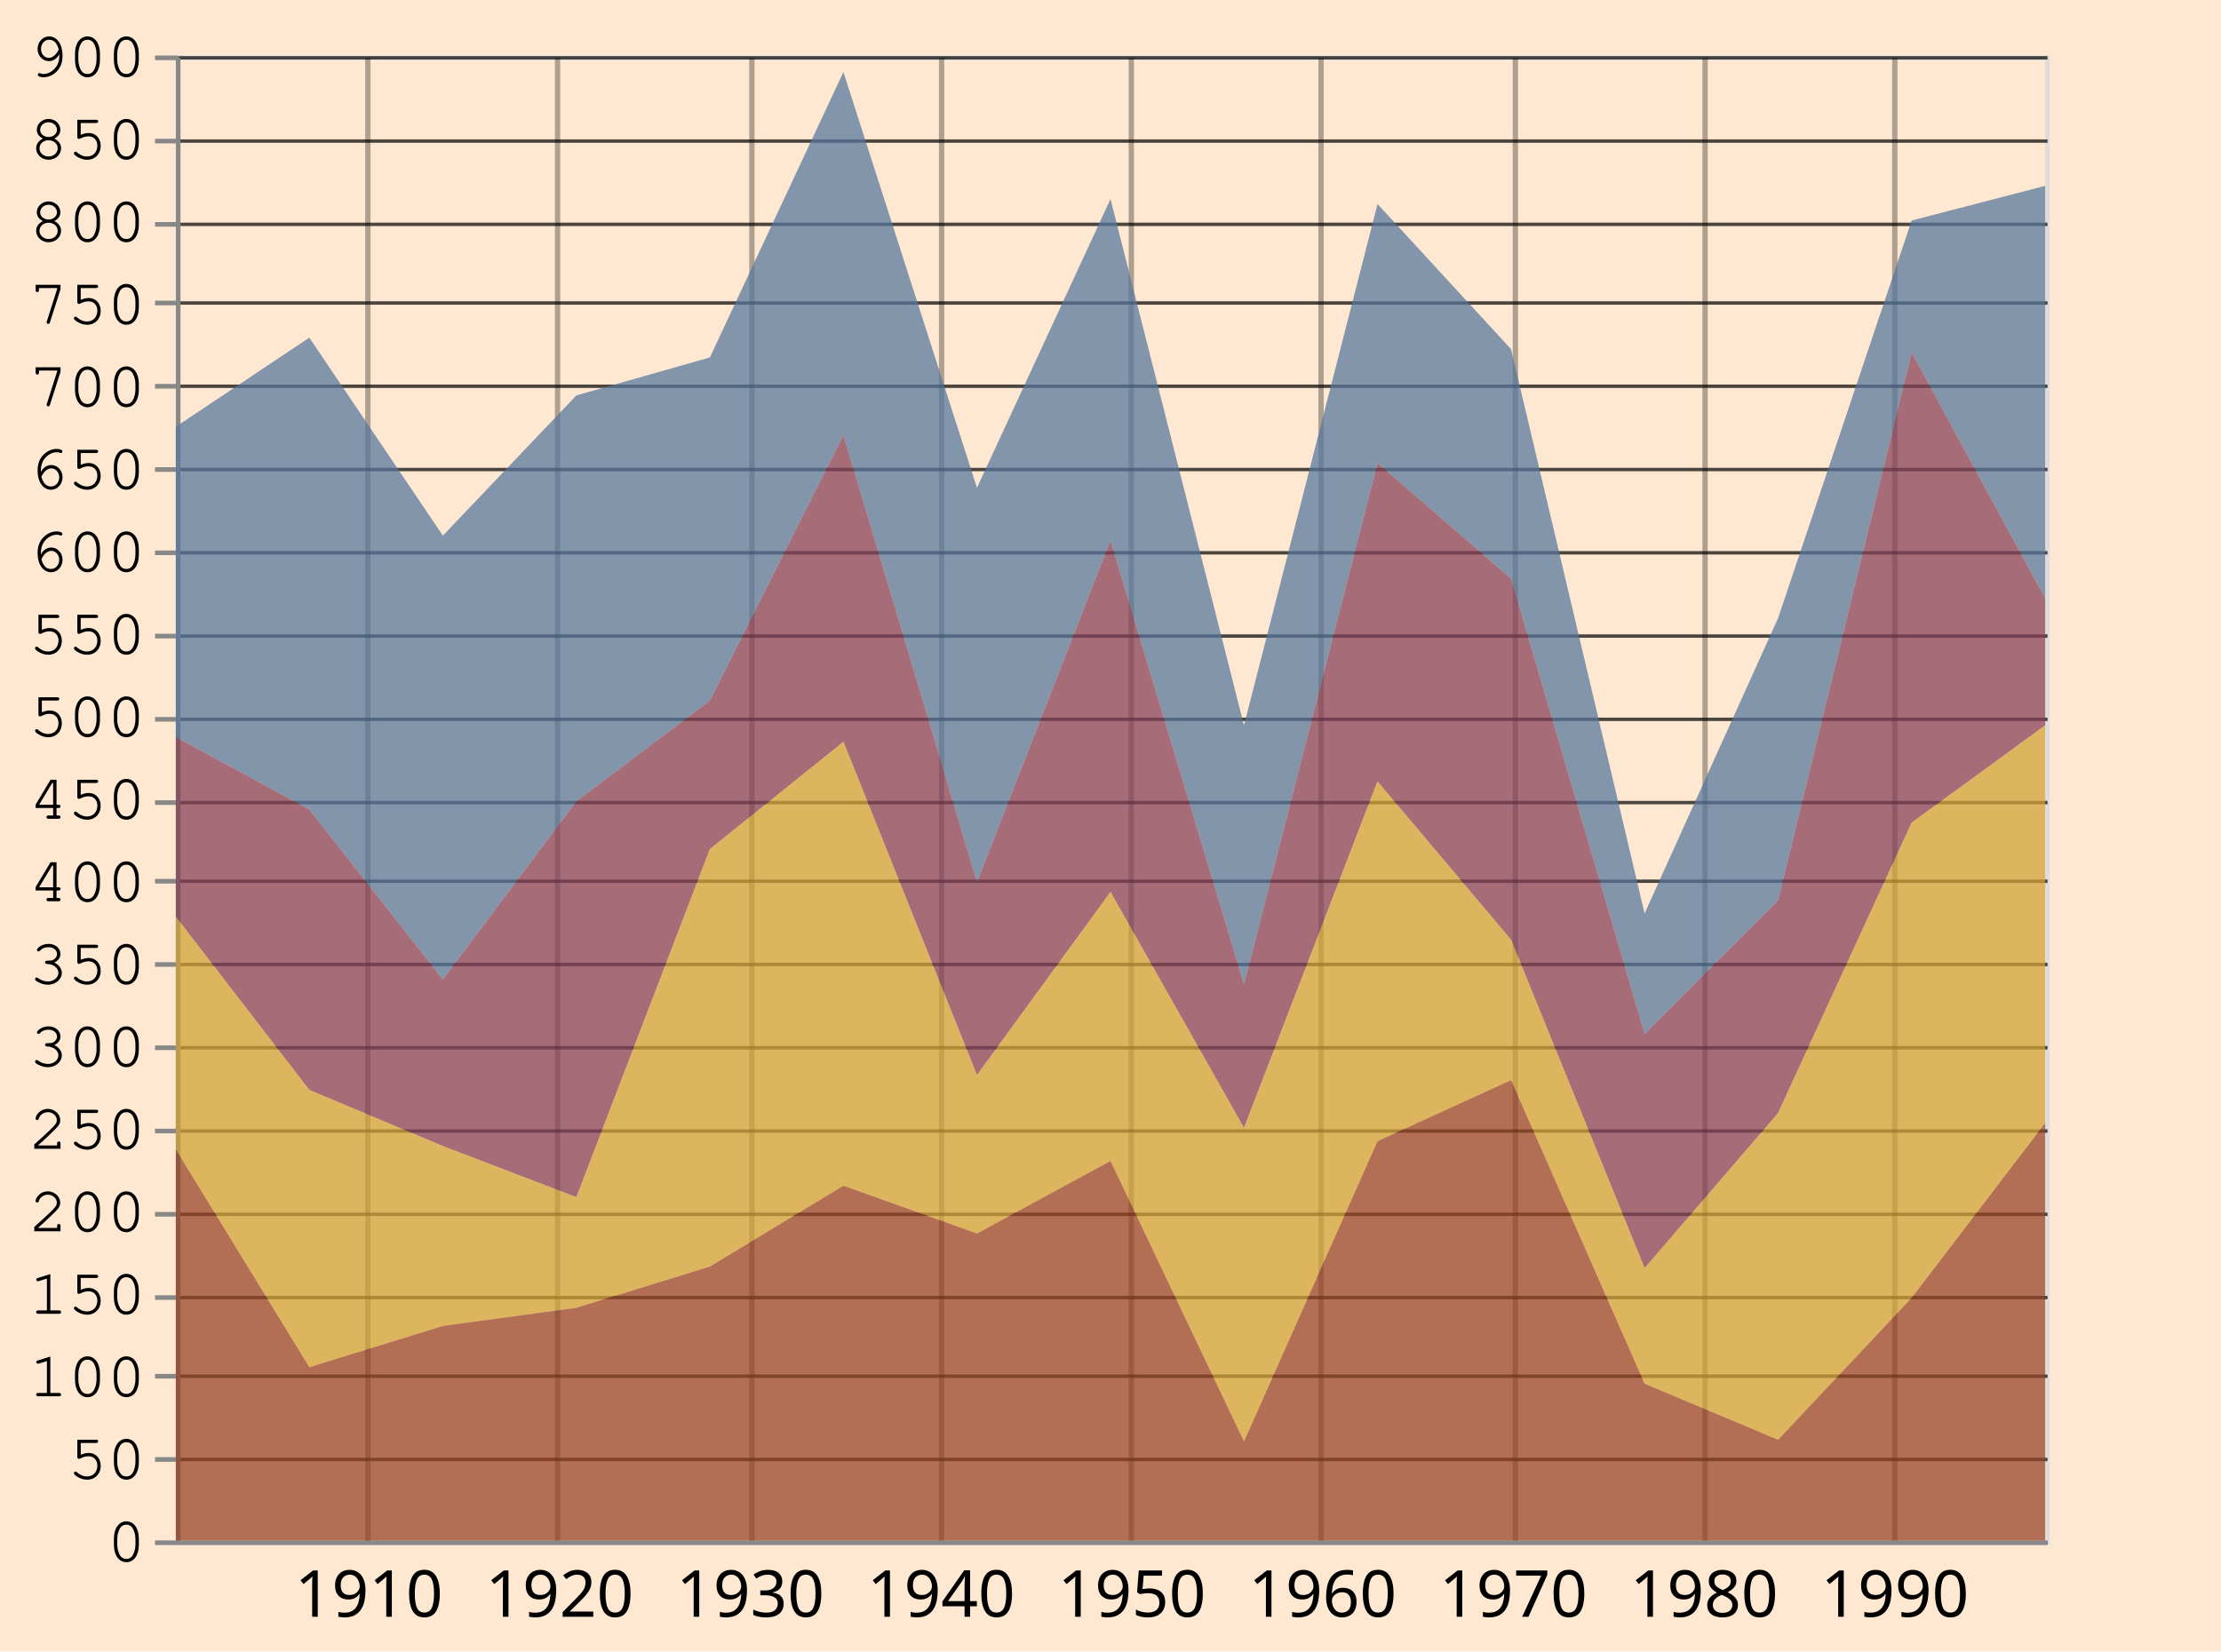
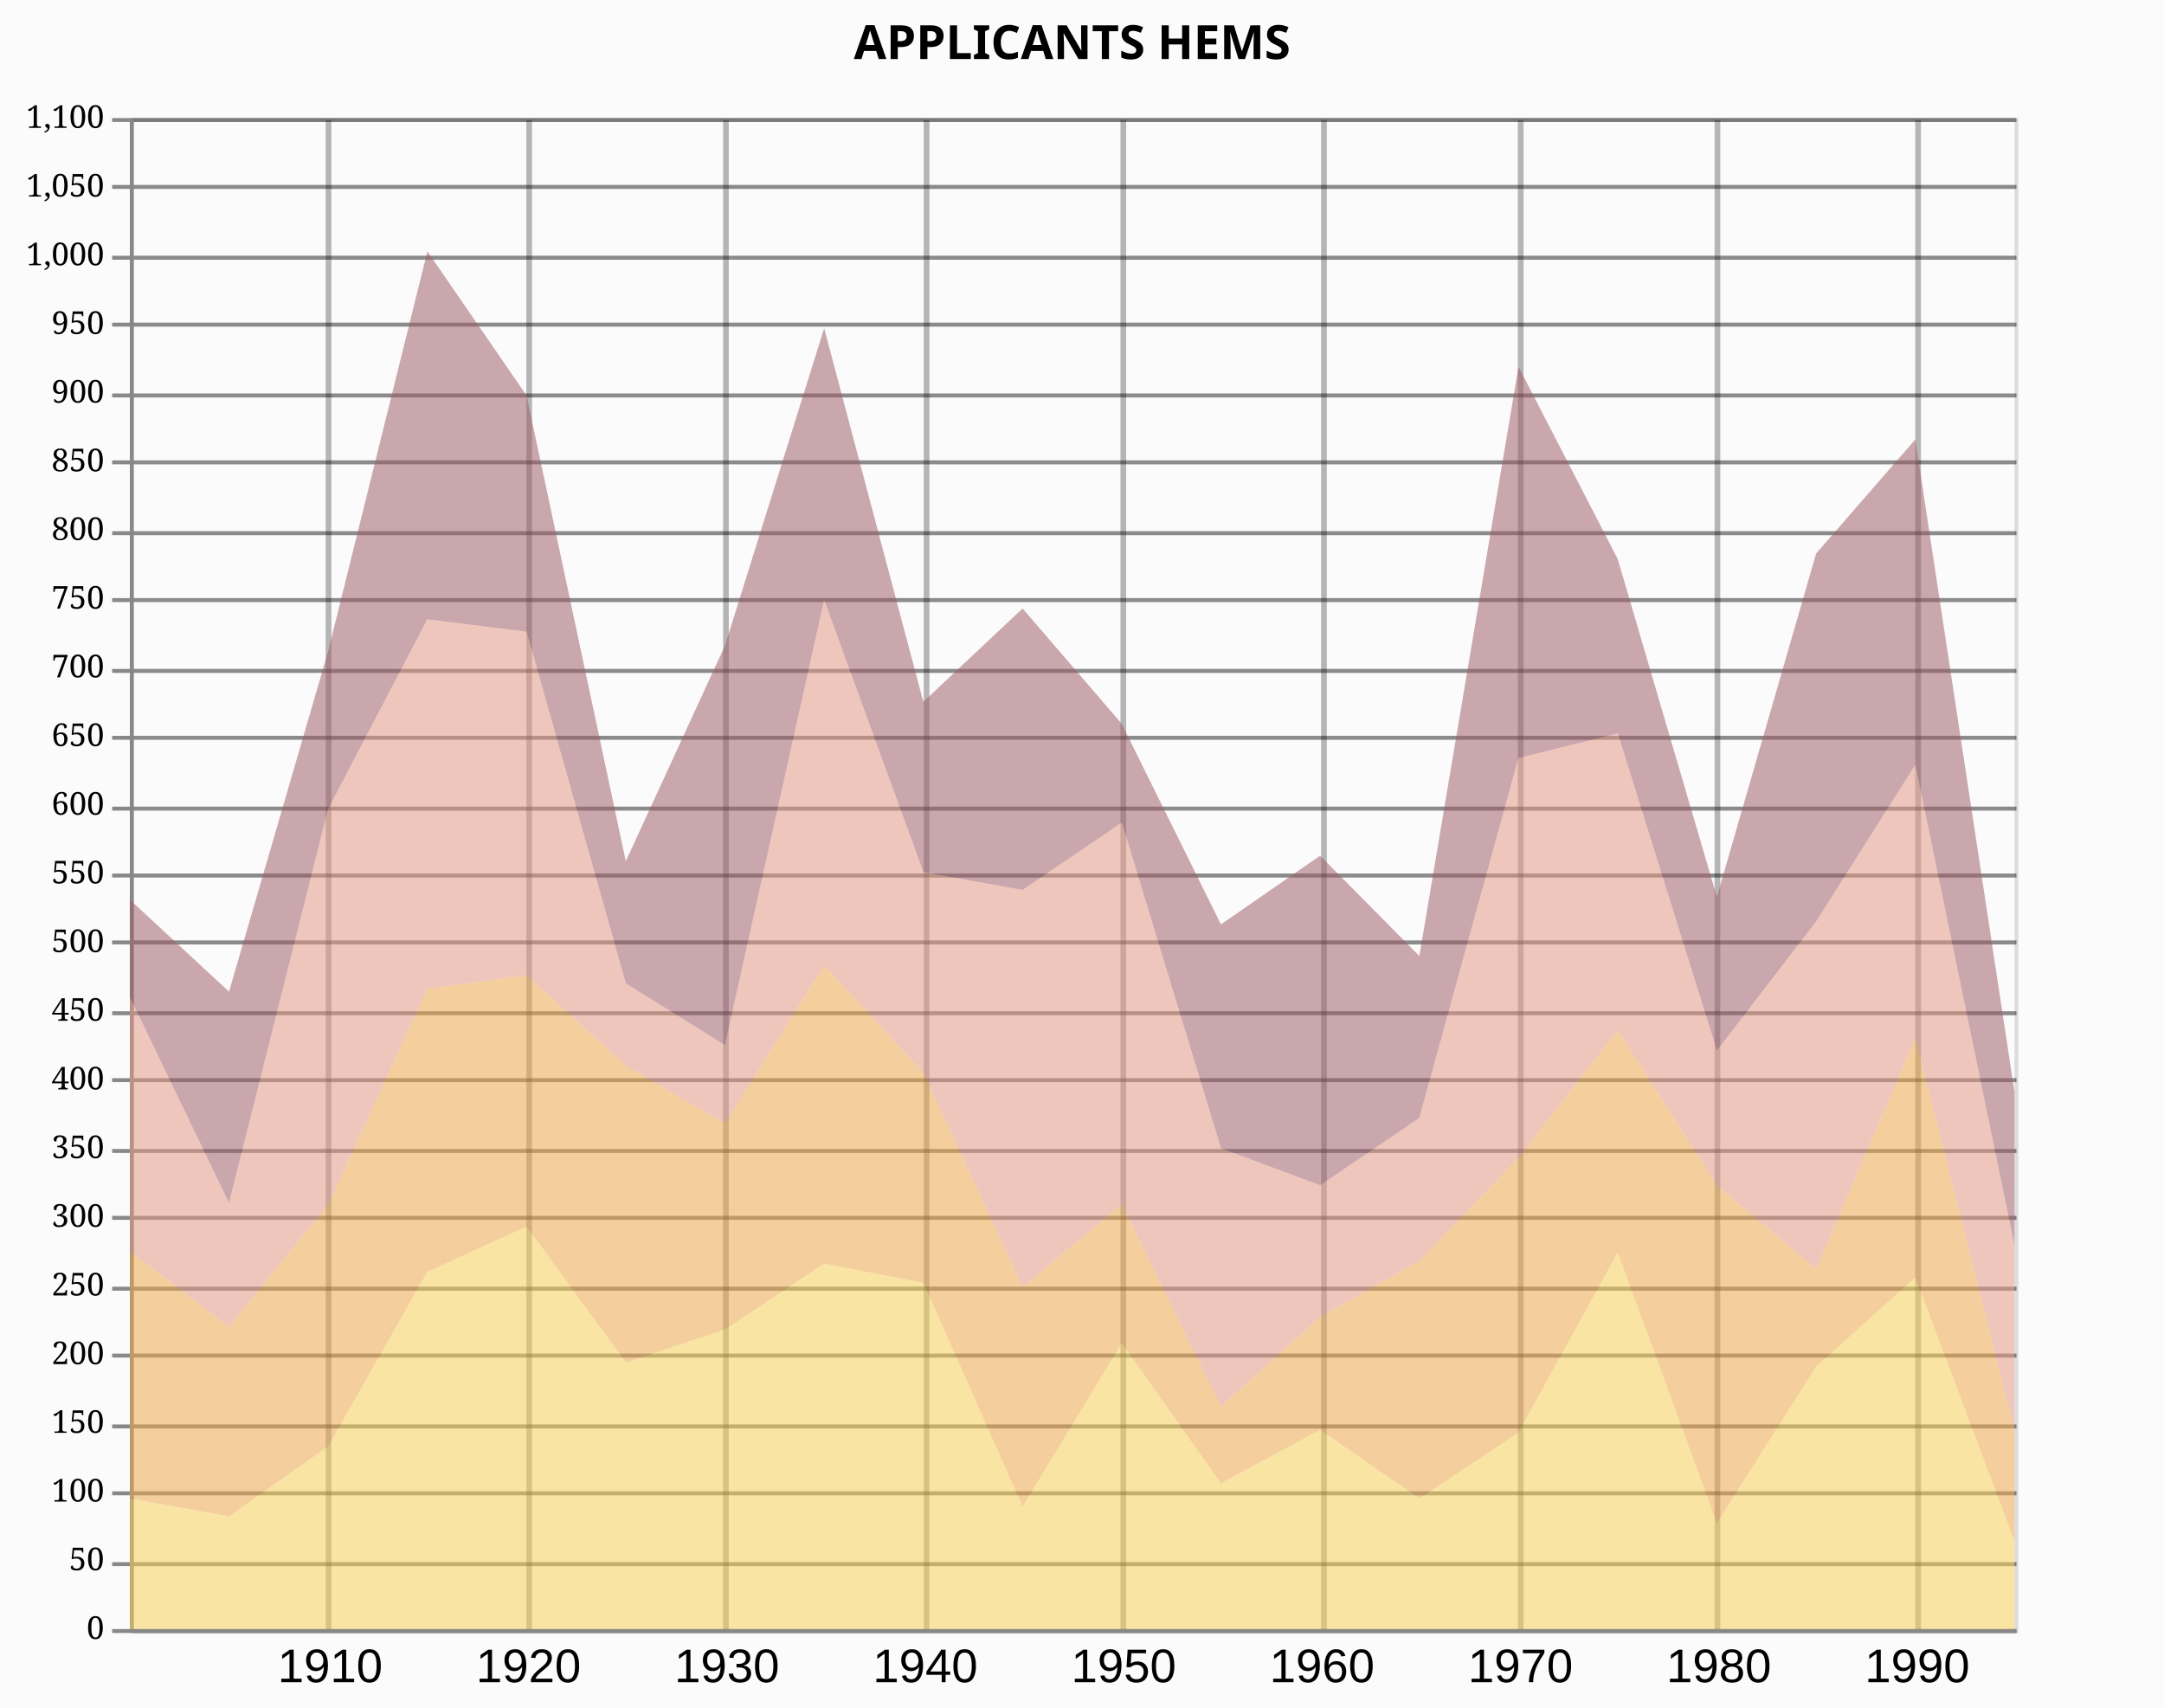
- <svg xmlns="http://www.w3.org/2000/svg" class="marks" width="480" height="357" viewBox="0 0 480 357" version="1.1">
-   <rect width="480" height="357" style="fill: #ffe8d1;" />
-   <g transform="translate(38,12)">
+ <svg xmlns="http://www.w3.org/2000/svg" class="marks" width="550" height="434" viewBox="0 0 550 434" version="1.1">
+   <rect width="550" height="434" style="fill: #fbfbfb;" />
+   <g transform="translate(33,30)">
    <g class="mark-group role-frame root">
      <g transform="translate(0,0)">
-         <path class="background" d="M0.5,0.5h404v321h-404Z" style="fill: none; stroke: #ddd;" />
+         <path class="background" d="M0.5,0.5h479v384h-479Z" style="fill: none; stroke: #ddd;" />
        <g>
          <g class="mark-group role-axis">
-             <g transform="translate(0.5,321.5)">
+             <g transform="translate(0.5,384.5)">
              <path class="background" d="M0,0h0v0h0Z" style="pointer-events: none; fill: none;" />
              <g>
                <g class="mark-rule role-axis-grid" style="pointer-events: none;">
-                   <line transform="translate(41,-321)" x2="0" y2="321" style="fill: none; stroke: #000000; stroke-opacity: 0.313; stroke-width: 1.153; opacity: 1;" />
-                   <line transform="translate(82,-321)" x2="0" y2="321" style="fill: none; stroke: #000000; stroke-opacity: 0.313; stroke-width: 1.153; opacity: 1;" />
-                   <line transform="translate(124,-321)" x2="0" y2="321" style="fill: none; stroke: #000000; stroke-opacity: 0.313; stroke-width: 1.153; opacity: 1;" />
-                   <line transform="translate(165,-321)" x2="0" y2="321" style="fill: none; stroke: #000000; stroke-opacity: 0.313; stroke-width: 1.153; opacity: 1;" />
-                   <line transform="translate(206,-321)" x2="0" y2="321" style="fill: none; stroke: #000000; stroke-opacity: 0.313; stroke-width: 1.153; opacity: 1;" />
-                   <line transform="translate(247,-321)" x2="0" y2="321" style="fill: none; stroke: #000000; stroke-opacity: 0.313; stroke-width: 1.153; opacity: 1;" />
-                   <line transform="translate(289,-321)" x2="0" y2="321" style="fill: none; stroke: #000000; stroke-opacity: 0.313; stroke-width: 1.153; opacity: 1;" />
-                   <line transform="translate(330,-321)" x2="0" y2="321" style="fill: none; stroke: #000000; stroke-opacity: 0.313; stroke-width: 1.153; opacity: 1;" />
-                   <line transform="translate(371,-321)" x2="0" y2="321" style="fill: none; stroke: #000000; stroke-opacity: 0.313; stroke-width: 1.153; opacity: 1;" />
+                   <line transform="translate(50,-384)" x2="0" y2="384" style="fill: none; stroke: #000000; stroke-opacity: 0.281; stroke-width: 1.451; opacity: 1;" />
+                   <line transform="translate(101,-384)" x2="0" y2="384" style="fill: none; stroke: #000000; stroke-opacity: 0.281; stroke-width: 1.451; opacity: 1;" />
+                   <line transform="translate(151,-384)" x2="0" y2="384" style="fill: none; stroke: #000000; stroke-opacity: 0.281; stroke-width: 1.451; opacity: 1;" />
+                   <line transform="translate(202,-384)" x2="0" y2="384" style="fill: none; stroke: #000000; stroke-opacity: 0.281; stroke-width: 1.451; opacity: 1;" />
+                   <line transform="translate(252,-384)" x2="0" y2="384" style="fill: none; stroke: #000000; stroke-opacity: 0.281; stroke-width: 1.451; opacity: 1;" />
+                   <line transform="translate(303,-384)" x2="0" y2="384" style="fill: none; stroke: #000000; stroke-opacity: 0.281; stroke-width: 1.451; opacity: 1;" />
+                   <line transform="translate(353,-384)" x2="0" y2="384" style="fill: none; stroke: #000000; stroke-opacity: 0.281; stroke-width: 1.451; opacity: 1;" />
+                   <line transform="translate(403,-384)" x2="0" y2="384" style="fill: none; stroke: #000000; stroke-opacity: 0.281; stroke-width: 1.451; opacity: 1;" />
+                   <line transform="translate(454,-384)" x2="0" y2="384" style="fill: none; stroke: #000000; stroke-opacity: 0.281; stroke-width: 1.451; opacity: 1;" />
                </g>
              </g>
              <path class="foreground" d="" style="pointer-events: none; display: none; fill: none;" />
            </g>
          </g>
          <g class="mark-group role-axis">
            <g transform="translate(0.5,0.5)">
              <path class="background" d="M0,0h0v0h0Z" style="pointer-events: none; fill: none;" />
              <g>
                <g class="mark-rule role-axis-grid" style="pointer-events: none;">
-                   <line transform="translate(0,321)" x2="404" y2="0" style="fill: none; stroke: #000000; stroke-opacity: 0.702; stroke-width: 0.735; opacity: 1;" />
-                   <line transform="translate(0,303)" x2="404" y2="0" style="fill: none; stroke: #000000; stroke-opacity: 0.702; stroke-width: 0.735; opacity: 1;" />
-                   <line transform="translate(0,285)" x2="404" y2="0" style="fill: none; stroke: #000000; stroke-opacity: 0.702; stroke-width: 0.735; opacity: 1;" />
-                   <line transform="translate(0,268)" x2="404" y2="0" style="fill: none; stroke: #000000; stroke-opacity: 0.702; stroke-width: 0.735; opacity: 1;" />
-                   <line transform="translate(0,250)" x2="404" y2="0" style="fill: none; stroke: #000000; stroke-opacity: 0.702; stroke-width: 0.735; opacity: 1;" />
-                   <line transform="translate(0,232)" x2="404" y2="0" style="fill: none; stroke: #000000; stroke-opacity: 0.702; stroke-width: 0.735; opacity: 1;" />
-                   <line transform="translate(0,214)" x2="404" y2="0" style="fill: none; stroke: #000000; stroke-opacity: 0.702; stroke-width: 0.735; opacity: 1;" />
-                   <line transform="translate(0,196)" x2="404" y2="0" style="fill: none; stroke: #000000; stroke-opacity: 0.702; stroke-width: 0.735; opacity: 1;" />
-                   <line transform="translate(0,178)" x2="404" y2="0" style="fill: none; stroke: #000000; stroke-opacity: 0.702; stroke-width: 0.735; opacity: 1;" />
-                   <line transform="translate(0,161)" x2="404" y2="0" style="fill: none; stroke: #000000; stroke-opacity: 0.702; stroke-width: 0.735; opacity: 1;" />
-                   <line transform="translate(0,143)" x2="404" y2="0" style="fill: none; stroke: #000000; stroke-opacity: 0.702; stroke-width: 0.735; opacity: 1;" />
-                   <line transform="translate(0,125)" x2="404" y2="0" style="fill: none; stroke: #000000; stroke-opacity: 0.702; stroke-width: 0.735; opacity: 1;" />
-                   <line transform="translate(0,107)" x2="404" y2="0" style="fill: none; stroke: #000000; stroke-opacity: 0.702; stroke-width: 0.735; opacity: 1;" />
-                   <line transform="translate(0,89)" x2="404" y2="0" style="fill: none; stroke: #000000; stroke-opacity: 0.702; stroke-width: 0.735; opacity: 1;" />
-                   <line transform="translate(0,71)" x2="404" y2="0" style="fill: none; stroke: #000000; stroke-opacity: 0.702; stroke-width: 0.735; opacity: 1;" />
-                   <line transform="translate(0,53)" x2="404" y2="0" style="fill: none; stroke: #000000; stroke-opacity: 0.702; stroke-width: 0.735; opacity: 1;" />
-                   <line transform="translate(0,36)" x2="404" y2="0" style="fill: none; stroke: #000000; stroke-opacity: 0.702; stroke-width: 0.735; opacity: 1;" />
-                   <line transform="translate(0,18)" x2="404" y2="0" style="fill: none; stroke: #000000; stroke-opacity: 0.702; stroke-width: 0.735; opacity: 1;" />
-                   <line transform="translate(0,0)" x2="404" y2="0" style="fill: none; stroke: #000000; stroke-opacity: 0.702; stroke-width: 0.735; opacity: 1;" />
-                 </g>
-               </g>
-               <path class="foreground" d="" style="pointer-events: none; display: none; fill: none;" />
-             </g>
-           </g>
-           <g class="mark-group role-axis">
-             <g transform="translate(0.5,321.5)">
+                   <line transform="translate(0,384)" x2="479" y2="0" style="fill: none; stroke: #000000; stroke-opacity: 0.447; stroke-width: 1.022; opacity: 1;" />
+                   <line transform="translate(0,367)" x2="479" y2="0" style="fill: none; stroke: #000000; stroke-opacity: 0.447; stroke-width: 1.022; opacity: 1;" />
+                   <line transform="translate(0,349)" x2="479" y2="0" style="fill: none; stroke: #000000; stroke-opacity: 0.447; stroke-width: 1.022; opacity: 1;" />
+                   <line transform="translate(0,332)" x2="479" y2="0" style="fill: none; stroke: #000000; stroke-opacity: 0.447; stroke-width: 1.022; opacity: 1;" />
+                   <line transform="translate(0,314)" x2="479" y2="0" style="fill: none; stroke: #000000; stroke-opacity: 0.447; stroke-width: 1.022; opacity: 1;" />
+                   <line transform="translate(0,297)" x2="479" y2="0" style="fill: none; stroke: #000000; stroke-opacity: 0.447; stroke-width: 1.022; opacity: 1;" />
+                   <line transform="translate(0,279)" x2="479" y2="0" style="fill: none; stroke: #000000; stroke-opacity: 0.447; stroke-width: 1.022; opacity: 1;" />
+                   <line transform="translate(0,262)" x2="479" y2="0" style="fill: none; stroke: #000000; stroke-opacity: 0.447; stroke-width: 1.022; opacity: 1;" />
+                   <line transform="translate(0,244)" x2="479" y2="0" style="fill: none; stroke: #000000; stroke-opacity: 0.447; stroke-width: 1.022; opacity: 1;" />
+                   <line transform="translate(0,227)" x2="479" y2="0" style="fill: none; stroke: #000000; stroke-opacity: 0.447; stroke-width: 1.022; opacity: 1;" />
+                   <line transform="translate(0,209)" x2="479" y2="0" style="fill: none; stroke: #000000; stroke-opacity: 0.447; stroke-width: 1.022; opacity: 1;" />
+                   <line transform="translate(0,192)" x2="479" y2="0" style="fill: none; stroke: #000000; stroke-opacity: 0.447; stroke-width: 1.022; opacity: 1;" />
+                   <line transform="translate(0,175)" x2="479" y2="0" style="fill: none; stroke: #000000; stroke-opacity: 0.447; stroke-width: 1.022; opacity: 1;" />
+                   <line transform="translate(0,157)" x2="479" y2="0" style="fill: none; stroke: #000000; stroke-opacity: 0.447; stroke-width: 1.022; opacity: 1;" />
+                   <line transform="translate(0,140)" x2="479" y2="0" style="fill: none; stroke: #000000; stroke-opacity: 0.447; stroke-width: 1.022; opacity: 1;" />
+                   <line transform="translate(0,122)" x2="479" y2="0" style="fill: none; stroke: #000000; stroke-opacity: 0.447; stroke-width: 1.022; opacity: 1;" />
+                   <line transform="translate(0,105)" x2="479" y2="0" style="fill: none; stroke: #000000; stroke-opacity: 0.447; stroke-width: 1.022; opacity: 1;" />
+                   <line transform="translate(0,87)" x2="479" y2="0" style="fill: none; stroke: #000000; stroke-opacity: 0.447; stroke-width: 1.022; opacity: 1;" />
+                   <line transform="translate(0,70)" x2="479" y2="0" style="fill: none; stroke: #000000; stroke-opacity: 0.447; stroke-width: 1.022; opacity: 1;" />
+                   <line transform="translate(0,52)" x2="479" y2="0" style="fill: none; stroke: #000000; stroke-opacity: 0.447; stroke-width: 1.022; opacity: 1;" />
+                   <line transform="translate(0,35)" x2="479" y2="0" style="fill: none; stroke: #000000; stroke-opacity: 0.447; stroke-width: 1.022; opacity: 1;" />
+                   <line transform="translate(0,17)" x2="479" y2="0" style="fill: none; stroke: #000000; stroke-opacity: 0.447; stroke-width: 1.022; opacity: 1;" />
+                   <line transform="translate(0,0)" x2="479" y2="0" style="fill: none; stroke: #000000; stroke-opacity: 0.447; stroke-width: 1.022; opacity: 1;" />
+                 </g>
+               </g>
+               <path class="foreground" d="" style="pointer-events: none; display: none; fill: none;" />
+             </g>
+           </g>
+           <g class="mark-group role-axis">
+             <g transform="translate(0.5,384.5)">
              <path class="background" d="M0,0h0v0h0Z" style="pointer-events: none; fill: none;" />
              <g>
                <g class="mark-text role-axis-label" style="pointer-events: none;">
-                   <text text-anchor="middle" transform="translate(41.21542,16)" style="font-family: Verdana; font-size: 14px; fill: #000; opacity: 1;">1910</text>
-                   <text text-anchor="middle" transform="translate(82.43461,16)" style="font-family: Verdana; font-size: 14px; fill: #000; opacity: 1;">1920</text>
-                   <text text-anchor="middle" transform="translate(123.6653,16)" style="font-family: Verdana; font-size: 14px; fill: #000; opacity: 1;">1930</text>
-                   <text text-anchor="middle" transform="translate(164.8847,16)" style="font-family: Verdana; font-size: 14px; fill: #000; opacity: 1;">1940</text>
-                   <text text-anchor="middle" transform="translate(206.1155,16)" style="font-family: Verdana; font-size: 14px; fill: #000; opacity: 1;">1950</text>
-                   <text text-anchor="middle" transform="translate(247.3351,16)" style="font-family: Verdana; font-size: 14px; fill: #000; opacity: 1;">1960</text>
-                   <text text-anchor="middle" transform="translate(288.5656,16)" style="font-family: Verdana; font-size: 14px; fill: #000; opacity: 1;">1970</text>
-                   <text text-anchor="middle" transform="translate(329.785,16)" style="font-family: Verdana; font-size: 14px; fill: #000; opacity: 1;">1980</text>
-                   <text text-anchor="middle" transform="translate(371.0157,16)" style="font-family: Verdana; font-size: 14px; fill: #000; opacity: 1;">1990</text>
+                   <text text-anchor="middle" transform="translate(50.41035,13)" style="font-family: Arial; font-size: 12px; fill: #000; opacity: 1;">1910</text>
+                   <text text-anchor="middle" transform="translate(100.8253,13)" style="font-family: Arial; font-size: 12px; fill: #000; opacity: 1;">1920</text>
+                   <text text-anchor="middle" transform="translate(151.2543,13)" style="font-family: Arial; font-size: 12px; fill: #000; opacity: 1;">1930</text>
+                   <text text-anchor="middle" transform="translate(201.6696,13)" style="font-family: Arial; font-size: 12px; fill: #000; opacity: 1;">1940</text>
+                   <text text-anchor="middle" transform="translate(252.0986,13)" style="font-family: Arial; font-size: 12px; fill: #000; opacity: 1;">1950</text>
+                   <text text-anchor="middle" transform="translate(302.5142,13)" style="font-family: Arial; font-size: 12px; fill: #000; opacity: 1;">1960</text>
+                   <text text-anchor="middle" transform="translate(352.9429,13)" style="font-family: Arial; font-size: 12px; fill: #000; opacity: 1;">1970</text>
+                   <text text-anchor="middle" transform="translate(403.3582,13)" style="font-family: Arial; font-size: 12px; fill: #000; opacity: 1;">1980</text>
+                   <text text-anchor="middle" transform="translate(453.7872,13)" style="font-family: Arial; font-size: 12px; fill: #000; opacity: 1;">1990</text>
                </g>
                <g class="mark-rule role-axis-domain" style="pointer-events: none;">
-                   <line transform="translate(0,0)" x2="404" y2="0" style="fill: none; stroke: #888; stroke-width: 1; opacity: 1;" />
+                   <line transform="translate(0,0)" x2="479" y2="0" style="fill: none; stroke: #888; stroke-width: 1; opacity: 1;" />
                </g>
              </g>
              <path class="foreground" d="" style="pointer-events: none; display: none; fill: none;" />
            </g>
          </g>
          <g class="mark-group role-axis">
            <g transform="translate(0.5,0.5)">
              <path class="background" d="M0,0h0v0h0Z" style="pointer-events: none; fill: none;" />
              <g>
                <g class="mark-rule role-axis-tick" style="pointer-events: none;">
-                   <line transform="translate(0,321)" x2="-5" y2="0" style="fill: none; stroke: #888; stroke-width: 1; opacity: 1;" />
-                   <line transform="translate(0,303)" x2="-5" y2="0" style="fill: none; stroke: #888; stroke-width: 1; opacity: 1;" />
-                   <line transform="translate(0,285)" x2="-5" y2="0" style="fill: none; stroke: #888; stroke-width: 1; opacity: 1;" />
-                   <line transform="translate(0,268)" x2="-5" y2="0" style="fill: none; stroke: #888; stroke-width: 1; opacity: 1;" />
-                   <line transform="translate(0,250)" x2="-5" y2="0" style="fill: none; stroke: #888; stroke-width: 1; opacity: 1;" />
-                   <line transform="translate(0,232)" x2="-5" y2="0" style="fill: none; stroke: #888; stroke-width: 1; opacity: 1;" />
-                   <line transform="translate(0,214)" x2="-5" y2="0" style="fill: none; stroke: #888; stroke-width: 1; opacity: 1;" />
-                   <line transform="translate(0,196)" x2="-5" y2="0" style="fill: none; stroke: #888; stroke-width: 1; opacity: 1;" />
-                   <line transform="translate(0,178)" x2="-5" y2="0" style="fill: none; stroke: #888; stroke-width: 1; opacity: 1;" />
-                   <line transform="translate(0,161)" x2="-5" y2="0" style="fill: none; stroke: #888; stroke-width: 1; opacity: 1;" />
-                   <line transform="translate(0,143)" x2="-5" y2="0" style="fill: none; stroke: #888; stroke-width: 1; opacity: 1;" />
-                   <line transform="translate(0,125)" x2="-5" y2="0" style="fill: none; stroke: #888; stroke-width: 1; opacity: 1;" />
-                   <line transform="translate(0,107)" x2="-5" y2="0" style="fill: none; stroke: #888; stroke-width: 1; opacity: 1;" />
-                   <line transform="translate(0,89)" x2="-5" y2="0" style="fill: none; stroke: #888; stroke-width: 1; opacity: 1;" />
-                   <line transform="translate(0,71)" x2="-5" y2="0" style="fill: none; stroke: #888; stroke-width: 1; opacity: 1;" />
-                   <line transform="translate(0,53)" x2="-5" y2="0" style="fill: none; stroke: #888; stroke-width: 1; opacity: 1;" />
-                   <line transform="translate(0,36)" x2="-5" y2="0" style="fill: none; stroke: #888; stroke-width: 1; opacity: 1;" />
-                   <line transform="translate(0,18)" x2="-5" y2="0" style="fill: none; stroke: #888; stroke-width: 1; opacity: 1;" />
+                   <line transform="translate(0,384)" x2="-5" y2="0" style="fill: none; stroke: #888; stroke-width: 1; opacity: 1;" />
+                   <line transform="translate(0,367)" x2="-5" y2="0" style="fill: none; stroke: #888; stroke-width: 1; opacity: 1;" />
+                   <line transform="translate(0,349)" x2="-5" y2="0" style="fill: none; stroke: #888; stroke-width: 1; opacity: 1;" />
+                   <line transform="translate(0,332)" x2="-5" y2="0" style="fill: none; stroke: #888; stroke-width: 1; opacity: 1;" />
+                   <line transform="translate(0,314)" x2="-5" y2="0" style="fill: none; stroke: #888; stroke-width: 1; opacity: 1;" />
+                   <line transform="translate(0,297)" x2="-5" y2="0" style="fill: none; stroke: #888; stroke-width: 1; opacity: 1;" />
+                   <line transform="translate(0,279)" x2="-5" y2="0" style="fill: none; stroke: #888; stroke-width: 1; opacity: 1;" />
+                   <line transform="translate(0,262)" x2="-5" y2="0" style="fill: none; stroke: #888; stroke-width: 1; opacity: 1;" />
+                   <line transform="translate(0,244)" x2="-5" y2="0" style="fill: none; stroke: #888; stroke-width: 1; opacity: 1;" />
+                   <line transform="translate(0,227)" x2="-5" y2="0" style="fill: none; stroke: #888; stroke-width: 1; opacity: 1;" />
+                   <line transform="translate(0,209)" x2="-5" y2="0" style="fill: none; stroke: #888; stroke-width: 1; opacity: 1;" />
+                   <line transform="translate(0,192)" x2="-5" y2="0" style="fill: none; stroke: #888; stroke-width: 1; opacity: 1;" />
+                   <line transform="translate(0,175)" x2="-5" y2="0" style="fill: none; stroke: #888; stroke-width: 1; opacity: 1;" />
+                   <line transform="translate(0,157)" x2="-5" y2="0" style="fill: none; stroke: #888; stroke-width: 1; opacity: 1;" />
+                   <line transform="translate(0,140)" x2="-5" y2="0" style="fill: none; stroke: #888; stroke-width: 1; opacity: 1;" />
+                   <line transform="translate(0,122)" x2="-5" y2="0" style="fill: none; stroke: #888; stroke-width: 1; opacity: 1;" />
+                   <line transform="translate(0,105)" x2="-5" y2="0" style="fill: none; stroke: #888; stroke-width: 1; opacity: 1;" />
+                   <line transform="translate(0,87)" x2="-5" y2="0" style="fill: none; stroke: #888; stroke-width: 1; opacity: 1;" />
+                   <line transform="translate(0,70)" x2="-5" y2="0" style="fill: none; stroke: #888; stroke-width: 1; opacity: 1;" />
+                   <line transform="translate(0,52)" x2="-5" y2="0" style="fill: none; stroke: #888; stroke-width: 1; opacity: 1;" />
+                   <line transform="translate(0,35)" x2="-5" y2="0" style="fill: none; stroke: #888; stroke-width: 1; opacity: 1;" />
+                   <line transform="translate(0,17)" x2="-5" y2="0" style="fill: none; stroke: #888; stroke-width: 1; opacity: 1;" />
                  <line transform="translate(0,0)" x2="-5" y2="0" style="fill: none; stroke: #888; stroke-width: 1; opacity: 1;" />
                </g>
                <g class="mark-text role-axis-label" style="pointer-events: none;">
-                   <text text-anchor="end" transform="translate(-7,325)" style="font-family: Courier; font-size: 14px; fill: #000; opacity: 1;">0</text>
-                   <text text-anchor="end" transform="translate(-7,307.1667)" style="font-family: Courier; font-size: 14px; fill: #000; opacity: 1;">50</text>
-                   <text text-anchor="end" transform="translate(-7,289.3333)" style="font-family: Courier; font-size: 14px; fill: #000; opacity: 1;">100</text>
-                   <text text-anchor="end" transform="translate(-7,271.5)" style="font-family: Courier; font-size: 14px; fill: #000; opacity: 1;">150</text>
-                   <text text-anchor="end" transform="translate(-7,253.6667)" style="font-family: Courier; font-size: 14px; fill: #000; opacity: 1;">200</text>
-                   <text text-anchor="end" transform="translate(-7,235.8333)" style="font-family: Courier; font-size: 14px; fill: #000; opacity: 1;">250</text>
-                   <text text-anchor="end" transform="translate(-7,218)" style="font-family: Courier; font-size: 14px; fill: #000; opacity: 1;">300</text>
-                   <text text-anchor="end" transform="translate(-7,200.1667)" style="font-family: Courier; font-size: 14px; fill: #000; opacity: 1;">350</text>
-                   <text text-anchor="end" transform="translate(-7,182.3333)" style="font-family: Courier; font-size: 14px; fill: #000; opacity: 1;">400</text>
-                   <text text-anchor="end" transform="translate(-7,164.5)" style="font-family: Courier; font-size: 14px; fill: #000; opacity: 1;">450</text>
-                   <text text-anchor="end" transform="translate(-7,146.6667)" style="font-family: Courier; font-size: 14px; fill: #000; opacity: 1;">500</text>
-                   <text text-anchor="end" transform="translate(-7,128.8333)" style="font-family: Courier; font-size: 14px; fill: #000; opacity: 1;">550</text>
-                   <text text-anchor="end" transform="translate(-7,111)" style="font-family: Courier; font-size: 14px; fill: #000; opacity: 1;">600</text>
-                   <text text-anchor="end" transform="translate(-7,93.16667)" style="font-family: Courier; font-size: 14px; fill: #000; opacity: 1;">650</text>
-                   <text text-anchor="end" transform="translate(-7,75.33333)" style="font-family: Courier; font-size: 14px; fill: #000; opacity: 1;">700</text>
-                   <text text-anchor="end" transform="translate(-7,57.5)" style="font-family: Courier; font-size: 14px; fill: #000; opacity: 1;">750</text>
-                   <text text-anchor="end" transform="translate(-7,39.66667)" style="font-family: Courier; font-size: 14px; fill: #000; opacity: 1;">800</text>
-                   <text text-anchor="end" transform="translate(-7,21.83333)" style="font-family: Courier; font-size: 14px; fill: #000; opacity: 1;">850</text>
-                   <text text-anchor="end" transform="translate(-7,4)" style="font-family: Courier; font-size: 14px; fill: #000; opacity: 1;">900</text>
+                   <text text-anchor="end" transform="translate(-7,386)" style="font-family: Georgia; font-size: 8px; fill: #000; opacity: 1;">0</text>
+                   <text text-anchor="end" transform="translate(-7,368.5455)" style="font-family: Georgia; font-size: 8px; fill: #000; opacity: 1;">50</text>
+                   <text text-anchor="end" transform="translate(-7,351.0909)" style="font-family: Georgia; font-size: 8px; fill: #000; opacity: 1;">100</text>
+                   <text text-anchor="end" transform="translate(-7,333.6364)" style="font-family: Georgia; font-size: 8px; fill: #000; opacity: 1;">150</text>
+                   <text text-anchor="end" transform="translate(-7,316.1818)" style="font-family: Georgia; font-size: 8px; fill: #000; opacity: 1;">200</text>
+                   <text text-anchor="end" transform="translate(-7,298.7273)" style="font-family: Georgia; font-size: 8px; fill: #000; opacity: 1;">250</text>
+                   <text text-anchor="end" transform="translate(-7,281.2727)" style="font-family: Georgia; font-size: 8px; fill: #000; opacity: 1;">300</text>
+                   <text text-anchor="end" transform="translate(-7,263.8182)" style="font-family: Georgia; font-size: 8px; fill: #000; opacity: 1;">350</text>
+                   <text text-anchor="end" transform="translate(-7,246.3636)" style="font-family: Georgia; font-size: 8px; fill: #000; opacity: 1;">400</text>
+                   <text text-anchor="end" transform="translate(-7,228.9091)" style="font-family: Georgia; font-size: 8px; fill: #000; opacity: 1;">450</text>
+                   <text text-anchor="end" transform="translate(-7,211.4545)" style="font-family: Georgia; font-size: 8px; fill: #000; opacity: 1;">500</text>
+                   <text text-anchor="end" transform="translate(-7,194)" style="font-family: Georgia; font-size: 8px; fill: #000; opacity: 1;">550</text>
+                   <text text-anchor="end" transform="translate(-7,176.5455)" style="font-family: Georgia; font-size: 8px; fill: #000; opacity: 1;">600</text>
+                   <text text-anchor="end" transform="translate(-7,159.0909)" style="font-family: Georgia; font-size: 8px; fill: #000; opacity: 1;">650</text>
+                   <text text-anchor="end" transform="translate(-7,141.6364)" style="font-family: Georgia; font-size: 8px; fill: #000; opacity: 1;">700</text>
+                   <text text-anchor="end" transform="translate(-7,124.1818)" style="font-family: Georgia; font-size: 8px; fill: #000; opacity: 1;">750</text>
+                   <text text-anchor="end" transform="translate(-7,106.7273)" style="font-family: Georgia; font-size: 8px; fill: #000; opacity: 1;">800</text>
+                   <text text-anchor="end" transform="translate(-7,89.27273)" style="font-family: Georgia; font-size: 8px; fill: #000; opacity: 1;">850</text>
+                   <text text-anchor="end" transform="translate(-7,71.81818)" style="font-family: Georgia; font-size: 8px; fill: #000; opacity: 1;">900</text>
+                   <text text-anchor="end" transform="translate(-7,54.36364)" style="font-family: Georgia; font-size: 8px; fill: #000; opacity: 1;">950</text>
+                   <text text-anchor="end" transform="translate(-7,36.90909)" style="font-family: Georgia; font-size: 8px; fill: #000; opacity: 1;">1,000</text>
+                   <text text-anchor="end" transform="translate(-7,19.45455)" style="font-family: Georgia; font-size: 8px; fill: #000; opacity: 1;">1,050</text>
+                   <text text-anchor="end" transform="translate(-7,2)" style="font-family: Georgia; font-size: 8px; fill: #000; opacity: 1;">1,100</text>
                </g>
                <g class="mark-rule role-axis-domain" style="pointer-events: none;">
-                   <line transform="translate(0,321)" x2="0" y2="-321" style="fill: none; stroke: #888; stroke-width: 1; opacity: 1;" />
+                   <line transform="translate(0,384)" x2="0" y2="-384" style="fill: none; stroke: #888; stroke-width: 1; opacity: 1;" />
                </g>
              </g>
              <path class="foreground" d="" style="pointer-events: none; display: none; fill: none;" />
            </g>
          </g>
          <g class="mark-group role-scope pathgroup">
            <g transform="translate(0,0)">
-               <path class="background" d="M0,0h404v321h-404Z" style="fill: none;" />
-               <g>
-                 <g class="mark-area role-mark marks">
-                   <path d="M0,80.25L28.849,60.99L57.709,103.79L86.57,73.473L115.419,65.27L144.279,3.567L173.14,93.447L202,31.03L230.849,144.807L259.709,32.1L288.57,63.487L317.43,185.467L346.279,121.623L375.14,35.667L404,28.177L404,117.343L375.14,64.2L346.279,182.613L317.43,211.503L288.57,113.063L259.709,88.097L230.849,200.803L202,104.86L173.14,178.69L144.279,82.033L115.419,139.457L86.57,161.213L57.709,199.733L28.849,162.997L0,147.303Z" style="fill: #56769d; fill-opacity: 0.727; stroke: none; stroke-width: 0.276;" />
-                 </g>
-               </g>
-               <path class="foreground" d="" style="display: none; fill: none;" />
-             </g>
-             <g transform="translate(0,0)">
-               <path class="background" d="M0,0h404v321h-404Z" style="fill: none;" />
-               <g>
-                 <g class="mark-area role-mark marks">
-                   <path d="M0,147.303L28.849,162.997L57.709,199.733L86.57,161.213L115.419,139.457L144.279,82.033L173.14,178.69L202,104.86L230.849,200.803L259.709,88.097L288.57,113.063L317.43,211.503L346.279,182.613L375.14,64.2L404,117.343L404,144.807L375.14,165.85L346.279,228.623L317.43,262.15L288.57,191.173L259.709,156.933L230.849,231.833L202,180.83L173.14,220.42L144.279,148.373L115.419,171.557L86.57,246.813L57.709,235.757L28.849,223.63L0,186.18Z" style="fill: #854059; fill-opacity: 0.727; stroke: none; stroke-width: 0.276;" />
-                 </g>
-               </g>
-               <path class="foreground" d="" style="display: none; fill: none;" />
-             </g>
-             <g transform="translate(0,0)">
-               <path class="background" d="M0,0h404v321h-404Z" style="fill: none;" />
-               <g>
-                 <g class="mark-area role-mark marks">
-                   <path d="M0,186.18L28.849,223.63L57.709,235.757L86.57,246.813L115.419,171.557L144.279,148.373L173.14,220.42L202,180.83L230.849,231.833L259.709,156.933L288.57,191.173L317.43,262.15L346.279,228.623L375.14,165.85L404,144.807L404,230.763L375.14,268.57L346.279,299.243L317.43,287.117L288.57,221.49L259.709,234.687L230.849,299.6L202,238.967L173.14,254.66L144.279,244.317L115.419,261.793L86.57,270.71L57.709,274.633L28.849,283.55L0,236.47Z" style="fill: #d2a235; fill-opacity: 0.727; stroke: none; stroke-width: 0.276;" />
-                 </g>
-               </g>
-               <path class="foreground" d="" style="display: none; fill: none;" />
-             </g>
-             <g transform="translate(0,0)">
-               <path class="background" d="M0,0h404v321h-404Z" style="fill: none;" />
-               <g>
-                 <g class="mark-area role-mark marks">
-                   <path d="M0,236.47L28.849,283.55L57.709,274.633L86.57,270.71L115.419,261.793L144.279,244.317L173.14,254.66L202,238.967L230.849,299.6L259.709,234.687L288.57,221.49L317.43,287.117L346.279,299.243L375.14,268.57L404,230.763L404,321L375.14,321L346.279,321L317.43,321L288.57,321L259.709,321L230.849,321L202,321L173.14,321L144.279,321L115.419,321L86.57,321L57.709,321L28.849,321L0,321Z" style="fill: #964324; fill-opacity: 0.727; stroke: none; stroke-width: 0.276;" />
+               <path class="background" d="M0,0h479v384h-479Z" style="fill: none;" />
+               <g>
+                 <g class="mark-area role-mark marks">
+                   <path d="M0,198.633L25.208,222.022L50.415,135.447L75.623,33.862L100.83,70.516L126.052,188.858L151.26,134.051L176.467,53.411L201.675,148.364L226.896,124.625L252.104,153.949L277.311,204.916L302.519,187.462L327.74,212.945L352.948,63.185L378.156,112.058L403.363,197.935L428.585,110.662L453.792,81.687L479,247.505L479,286.604L453.792,164.422L428.585,204.218L403.363,237.033L378.156,156.393L352.948,162.676L327.74,254.138L302.519,271.244L277.311,261.818L252.104,179.084L226.896,196.189L201.675,191.651L176.467,122.531L151.26,235.636L126.052,219.927L100.83,130.56L75.623,127.418L50.415,175.593L25.208,275.782L0,223.418Z" style="fill: #9e5d68; fill-opacity: 0.53; stroke: none; stroke-width: 0.402;" />
+                 </g>
+               </g>
+               <path class="foreground" d="" style="display: none; fill: none;" />
+             </g>
+             <g transform="translate(0,0)">
+               <path class="background" d="M0,0h479v384h-479Z" style="fill: none;" />
+               <g>
+                 <g class="mark-area role-mark marks">
+                   <path d="M0,223.418L25.208,275.782L50.415,175.593L75.623,127.418L100.83,130.56L126.052,219.927L151.26,235.636L176.467,122.531L201.675,191.651L226.896,196.189L252.104,179.084L277.311,261.818L302.519,271.244L327.74,254.138L352.948,162.676L378.156,156.393L403.363,237.033L428.585,204.218L453.792,164.422L479,286.604L479,333.382L453.792,233.891L428.585,292.538L403.363,271.244L378.156,231.796L352.948,264.262L327.74,290.444L302.519,304.756L277.311,327.447L252.104,276.131L226.896,297.076L201.675,242.618L176.467,215.389L151.26,255.535L126.052,240.873L100.83,217.833L75.623,221.324L50.415,276.131L25.208,307.2L0,288Z" style="fill: #e29782; fill-opacity: 0.53; stroke: none; stroke-width: 0.402;" />
+                 </g>
+               </g>
+               <path class="foreground" d="" style="display: none; fill: none;" />
+             </g>
+             <g transform="translate(0,0)">
+               <path class="background" d="M0,0h479v384h-479Z" style="fill: none;" />
+               <g>
+                 <g class="mark-area role-mark marks">
+                   <path d="M0,288L25.208,307.2L50.415,276.131L75.623,221.324L100.83,217.833L126.052,240.873L151.26,255.535L176.467,215.389L201.675,242.618L226.896,297.076L252.104,276.131L277.311,327.447L302.519,304.756L327.74,290.444L352.948,264.262L378.156,231.796L403.363,271.244L428.585,292.538L453.792,233.891L479,333.382L479,361.658L453.792,294.633L428.585,317.324L403.363,357.12L378.156,288.349L352.948,334.08L327.74,350.836L302.519,333.382L277.311,346.996L252.104,311.389L226.896,352.931L201.675,296.029L176.467,291.142L151.26,307.898L126.052,316.276L100.83,281.716L75.623,293.236L50.415,337.571L25.208,355.375L0,350.836Z" style="fill: #eda64a; fill-opacity: 0.53; stroke: none; stroke-width: 0.402;" />
+                 </g>
+               </g>
+               <path class="foreground" d="" style="display: none; fill: none;" />
+             </g>
+             <g transform="translate(0,0)">
+               <path class="background" d="M0,0h479v384h-479Z" style="fill: none;" />
+               <g>
+                 <g class="mark-area role-mark marks">
+                   <path d="M0,350.836L25.208,355.375L50.415,337.571L75.623,293.236L100.83,281.716L126.052,316.276L151.26,307.898L176.467,291.142L201.675,296.029L226.896,352.931L252.104,311.389L277.311,346.996L302.519,333.382L327.74,350.836L352.948,334.08L378.156,288.349L403.363,357.12L428.585,317.324L453.792,294.633L479,361.658L479,384L453.792,384L428.585,384L403.363,384L378.156,384L352.948,384L327.74,384L302.519,384L277.311,384L252.104,384L226.896,384L201.675,384L176.467,384L151.26,384L126.052,384L100.83,384L75.623,384L50.415,384L25.208,384L0,384Z" style="fill: #f7cf56; fill-opacity: 0.53; stroke: none; stroke-width: 0.402;" />
                </g>
              </g>
              <path class="foreground" d="" style="display: none; fill: none;" />
            </g>
          </g>
          <g class="mark-group role-legend">
-             <g transform="translate(423,0)">
+             <g transform="translate(498,0)">
              <path class="background" d="M0,0h14v30h-14Z" style="pointer-events: none; fill: none;" />
              <g>
                <g class="mark-group role-legend-entry">
                  <g transform="translate(0,0)">
                    <path class="background" d="M0,0h0v0h0Z" style="pointer-events: none; fill: none;" />
                    <g>
                      <g class="mark-group role-scope">
                        <g transform="translate(0,0)">
-                           <path class="background" d="M0,0h14v5.276h-14Z" style="pointer-events: none; fill: none; opacity: 1;" />
-                           <g>
-                             <g class="mark-symbol role-legend-symbol" style="pointer-events: none;">
-                               <path transform="translate(5,5)" d="M0,0" style="fill: #56769d; fill-opacity: 0.727; stroke: none; stroke-width: 0.276; opacity: 1;" />
+                           <path class="background" d="M0,0h14v5.402h-14Z" style="pointer-events: none; fill: none; opacity: 1;" />
+                           <g>
+                             <g class="mark-symbol role-legend-symbol" style="pointer-events: none;">
+                               <path transform="translate(5,5)" d="M0,0" style="fill: #9e5d68; fill-opacity: 0.53; stroke: none; stroke-width: 0.402; opacity: 1;" />
                            </g>
                            <g class="mark-text role-legend-label" style="pointer-events: none;">
                              <text text-anchor="start" transform="translate(14,5)" style="font-family: sans-serif; font-size: 0px; fill: #000; opacity: 1;">0</text>
                            </g>
                          </g>
                          <path class="foreground" d="" style="pointer-events: none; display: none; fill: none;" />
                        </g>
                        <g transform="translate(0,8)">
-                           <path class="background" d="M0,0h14v5.276h-14Z" style="pointer-events: none; fill: none; opacity: 1;" />
-                           <g>
-                             <g class="mark-symbol role-legend-symbol" style="pointer-events: none;">
-                               <path transform="translate(5,5)" d="M0,0" style="fill: #854059; fill-opacity: 0.727; stroke: none; stroke-width: 0.276; opacity: 1;" />
+                           <path class="background" d="M0,0h14v5.402h-14Z" style="pointer-events: none; fill: none; opacity: 1;" />
+                           <g>
+                             <g class="mark-symbol role-legend-symbol" style="pointer-events: none;">
+                               <path transform="translate(5,5)" d="M0,0" style="fill: #e29782; fill-opacity: 0.53; stroke: none; stroke-width: 0.402; opacity: 1;" />
                            </g>
                            <g class="mark-text role-legend-label" style="pointer-events: none;">
                              <text text-anchor="start" transform="translate(14,5)" style="font-family: sans-serif; font-size: 0px; fill: #000; opacity: 1;">1</text>
                            </g>
                          </g>
                          <path class="foreground" d="" style="pointer-events: none; display: none; fill: none;" />
                        </g>
                        <g transform="translate(0,16)">
-                           <path class="background" d="M0,0h14v5.276h-14Z" style="pointer-events: none; fill: none; opacity: 1;" />
-                           <g>
-                             <g class="mark-symbol role-legend-symbol" style="pointer-events: none;">
-                               <path transform="translate(5,5)" d="M0,0" style="fill: #d2a235; fill-opacity: 0.727; stroke: none; stroke-width: 0.276; opacity: 1;" />
+                           <path class="background" d="M0,0h14v5.402h-14Z" style="pointer-events: none; fill: none; opacity: 1;" />
+                           <g>
+                             <g class="mark-symbol role-legend-symbol" style="pointer-events: none;">
+                               <path transform="translate(5,5)" d="M0,0" style="fill: #eda64a; fill-opacity: 0.53; stroke: none; stroke-width: 0.402; opacity: 1;" />
                            </g>
                            <g class="mark-text role-legend-label" style="pointer-events: none;">
                              <text text-anchor="start" transform="translate(14,5)" style="font-family: sans-serif; font-size: 0px; fill: #000; opacity: 1;">2</text>
                            </g>
                          </g>
                          <path class="foreground" d="" style="pointer-events: none; display: none; fill: none;" />
                        </g>
                        <g transform="translate(0,24)">
-                           <path class="background" d="M0,0h14v5.276h-14Z" style="pointer-events: none; fill: none; opacity: 1;" />
-                           <g>
-                             <g class="mark-symbol role-legend-symbol" style="pointer-events: none;">
-                               <path transform="translate(5,5)" d="M0,0" style="fill: #964324; fill-opacity: 0.727; stroke: none; stroke-width: 0.276; opacity: 1;" />
+                           <path class="background" d="M0,0h14v5.402h-14Z" style="pointer-events: none; fill: none; opacity: 1;" />
+                           <g>
+                             <g class="mark-symbol role-legend-symbol" style="pointer-events: none;">
+                               <path transform="translate(5,5)" d="M0,0" style="fill: #f7cf56; fill-opacity: 0.53; stroke: none; stroke-width: 0.402; opacity: 1;" />
                            </g>
                            <g class="mark-text role-legend-label" style="pointer-events: none;">
                              <text text-anchor="start" transform="translate(14,5)" style="font-family: sans-serif; font-size: 0px; fill: #000; opacity: 1;">3</text>
                            </g>
                          </g>
                          <path class="foreground" d="" style="pointer-events: none; display: none; fill: none;" />
                        </g>
                      </g>
                    </g>
                    <path class="foreground" d="" style="pointer-events: none; display: none; fill: none;" />
                  </g>
+                 </g>
+               </g>
+               <path class="foreground" d="" style="pointer-events: none; display: none; fill: none;" />
+             </g>
+           </g>
+           <g class="mark-group role-title">
+             <g transform="translate(239.5,-24)">
+               <path class="background" d="M0,0h0v0h0Z" style="pointer-events: none; fill: none;" />
+               <g>
+                 <g class="mark-text role-title-text" style="pointer-events: none;">
+                   <text text-anchor="middle" transform="translate(0,9)" style="font-family: Arial Unicode MS; font-size: 12px; font-style: normal; font-weight: bold; fill: #000000; opacity: 1;">APPLICANTS HEMS</text>
                </g>
              </g>
              <path class="foreground" d="" style="pointer-events: none; display: none; fill: none;" />
            </g>
          </g>
        </g>
        <path class="foreground" d="" style="display: none; fill: none;" />
      </g>
    </g>
  </g>
</svg>
